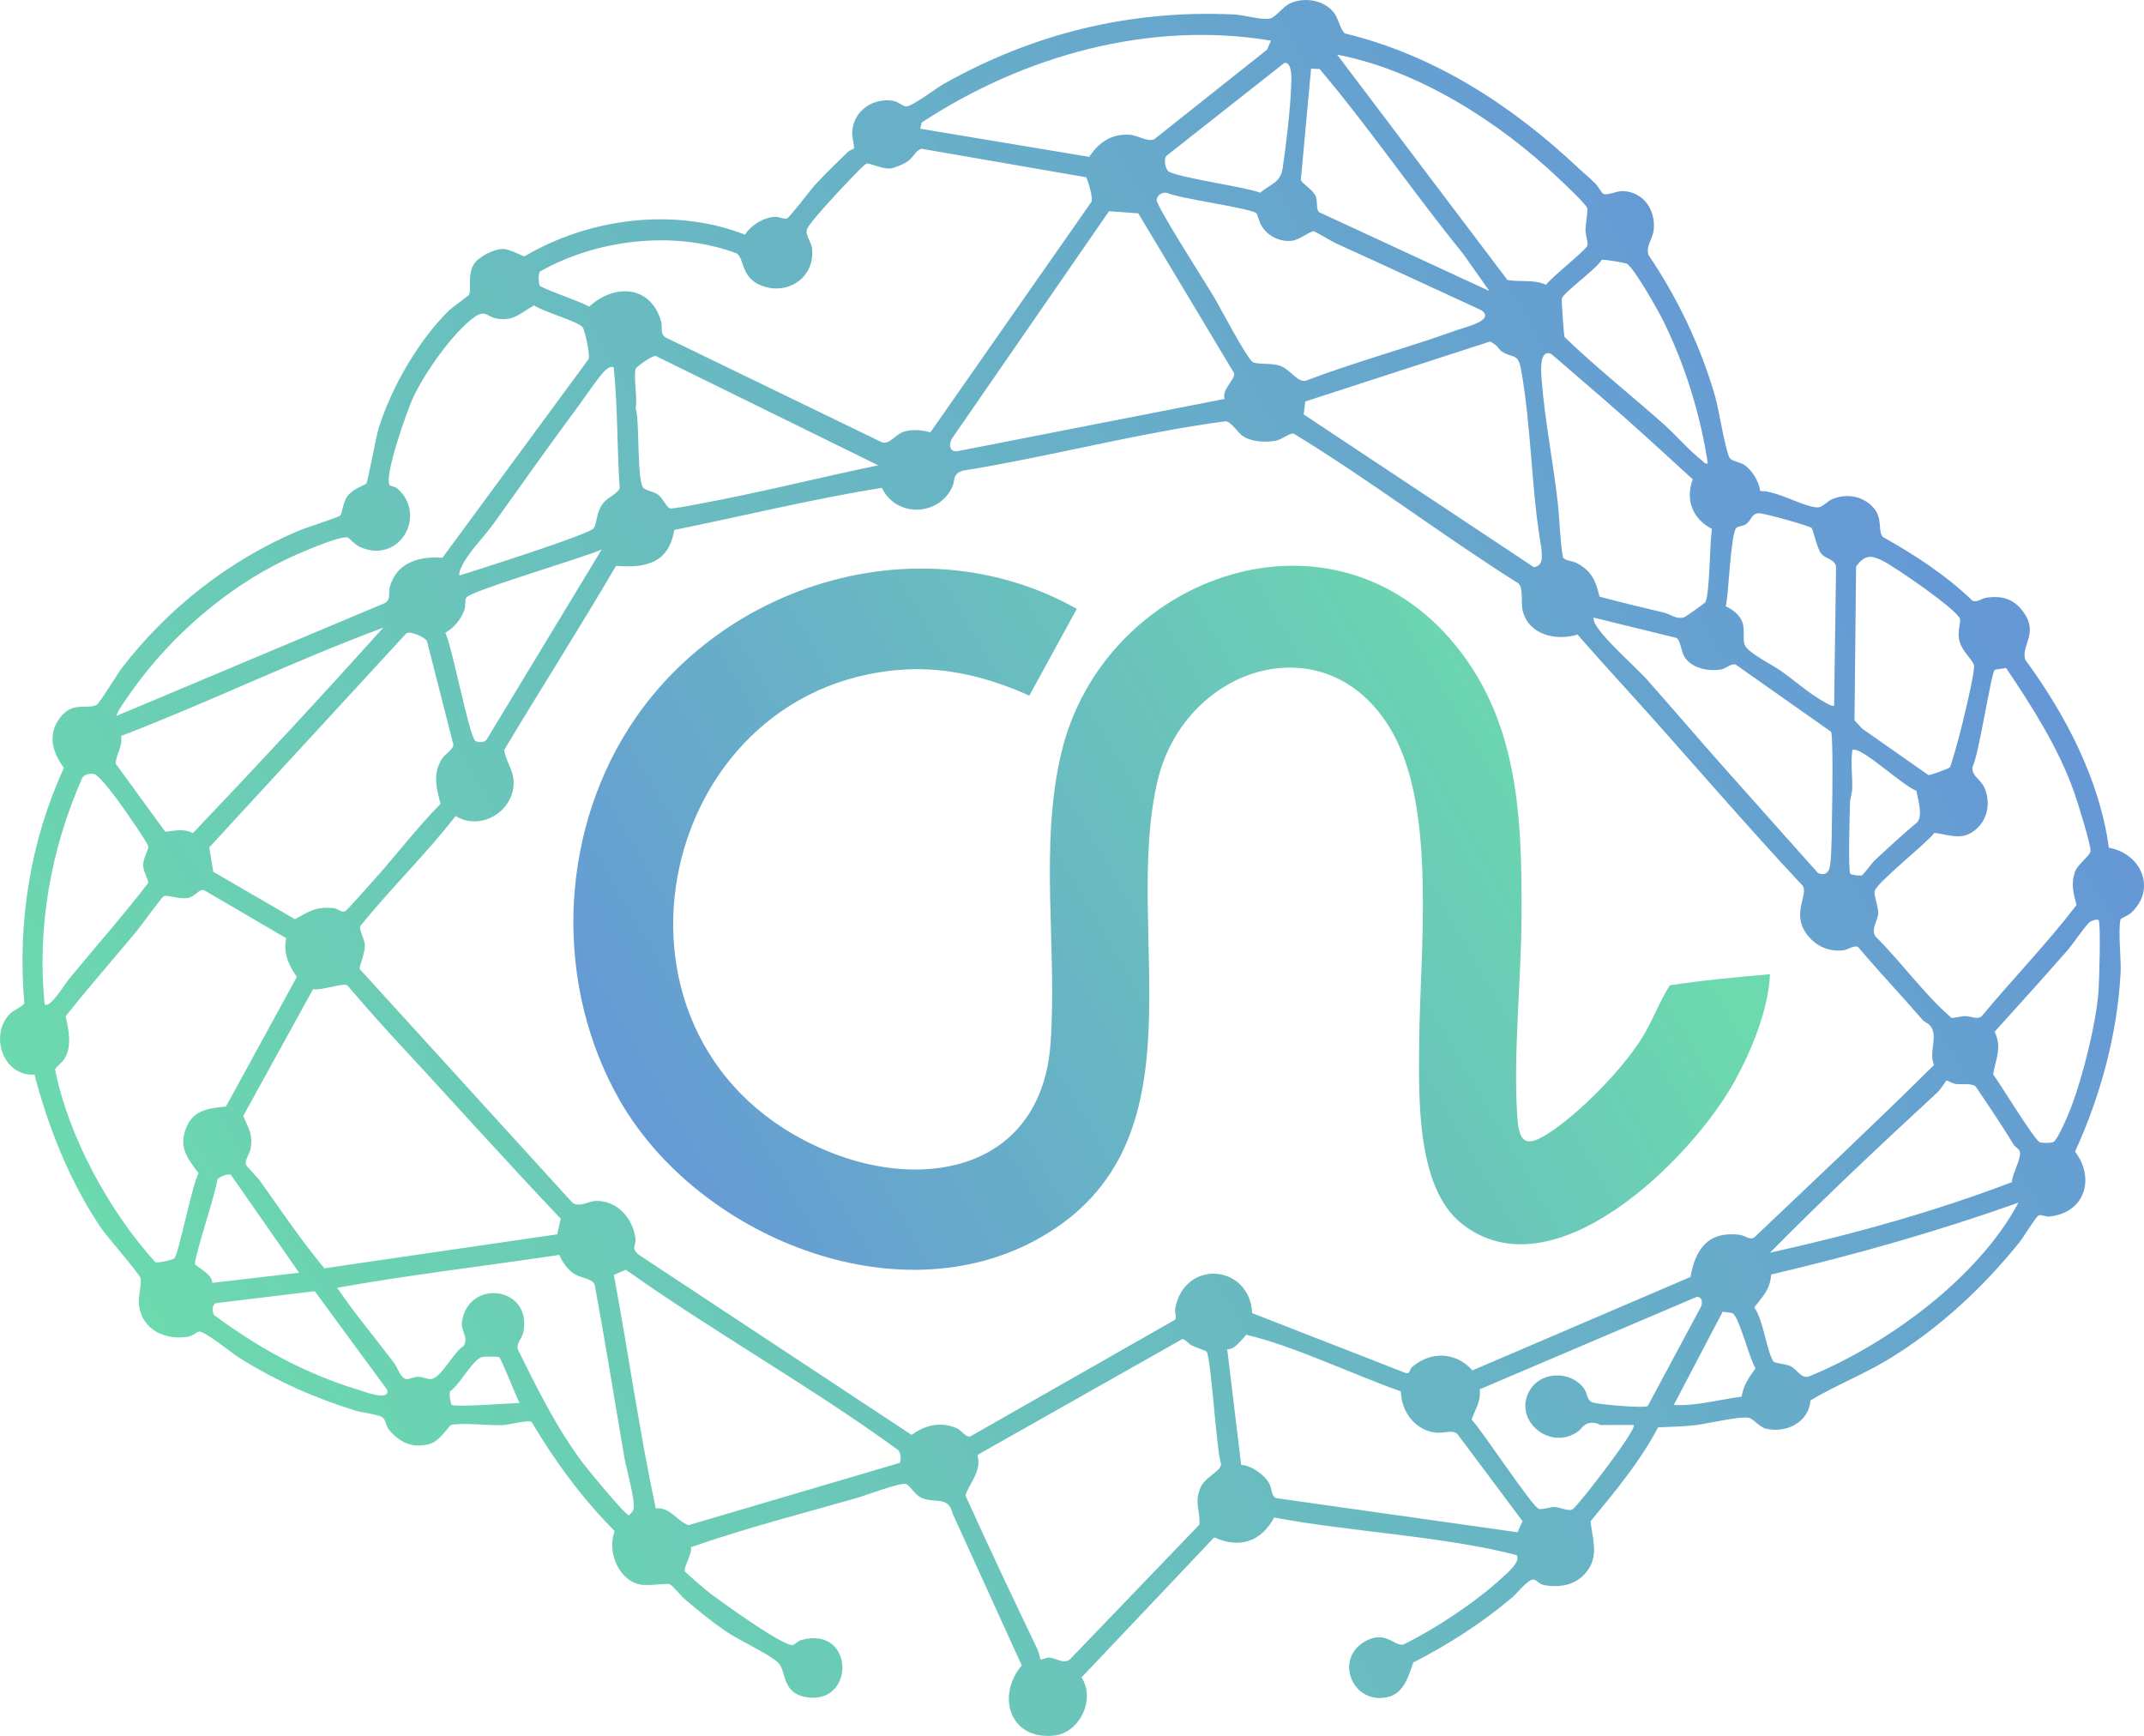
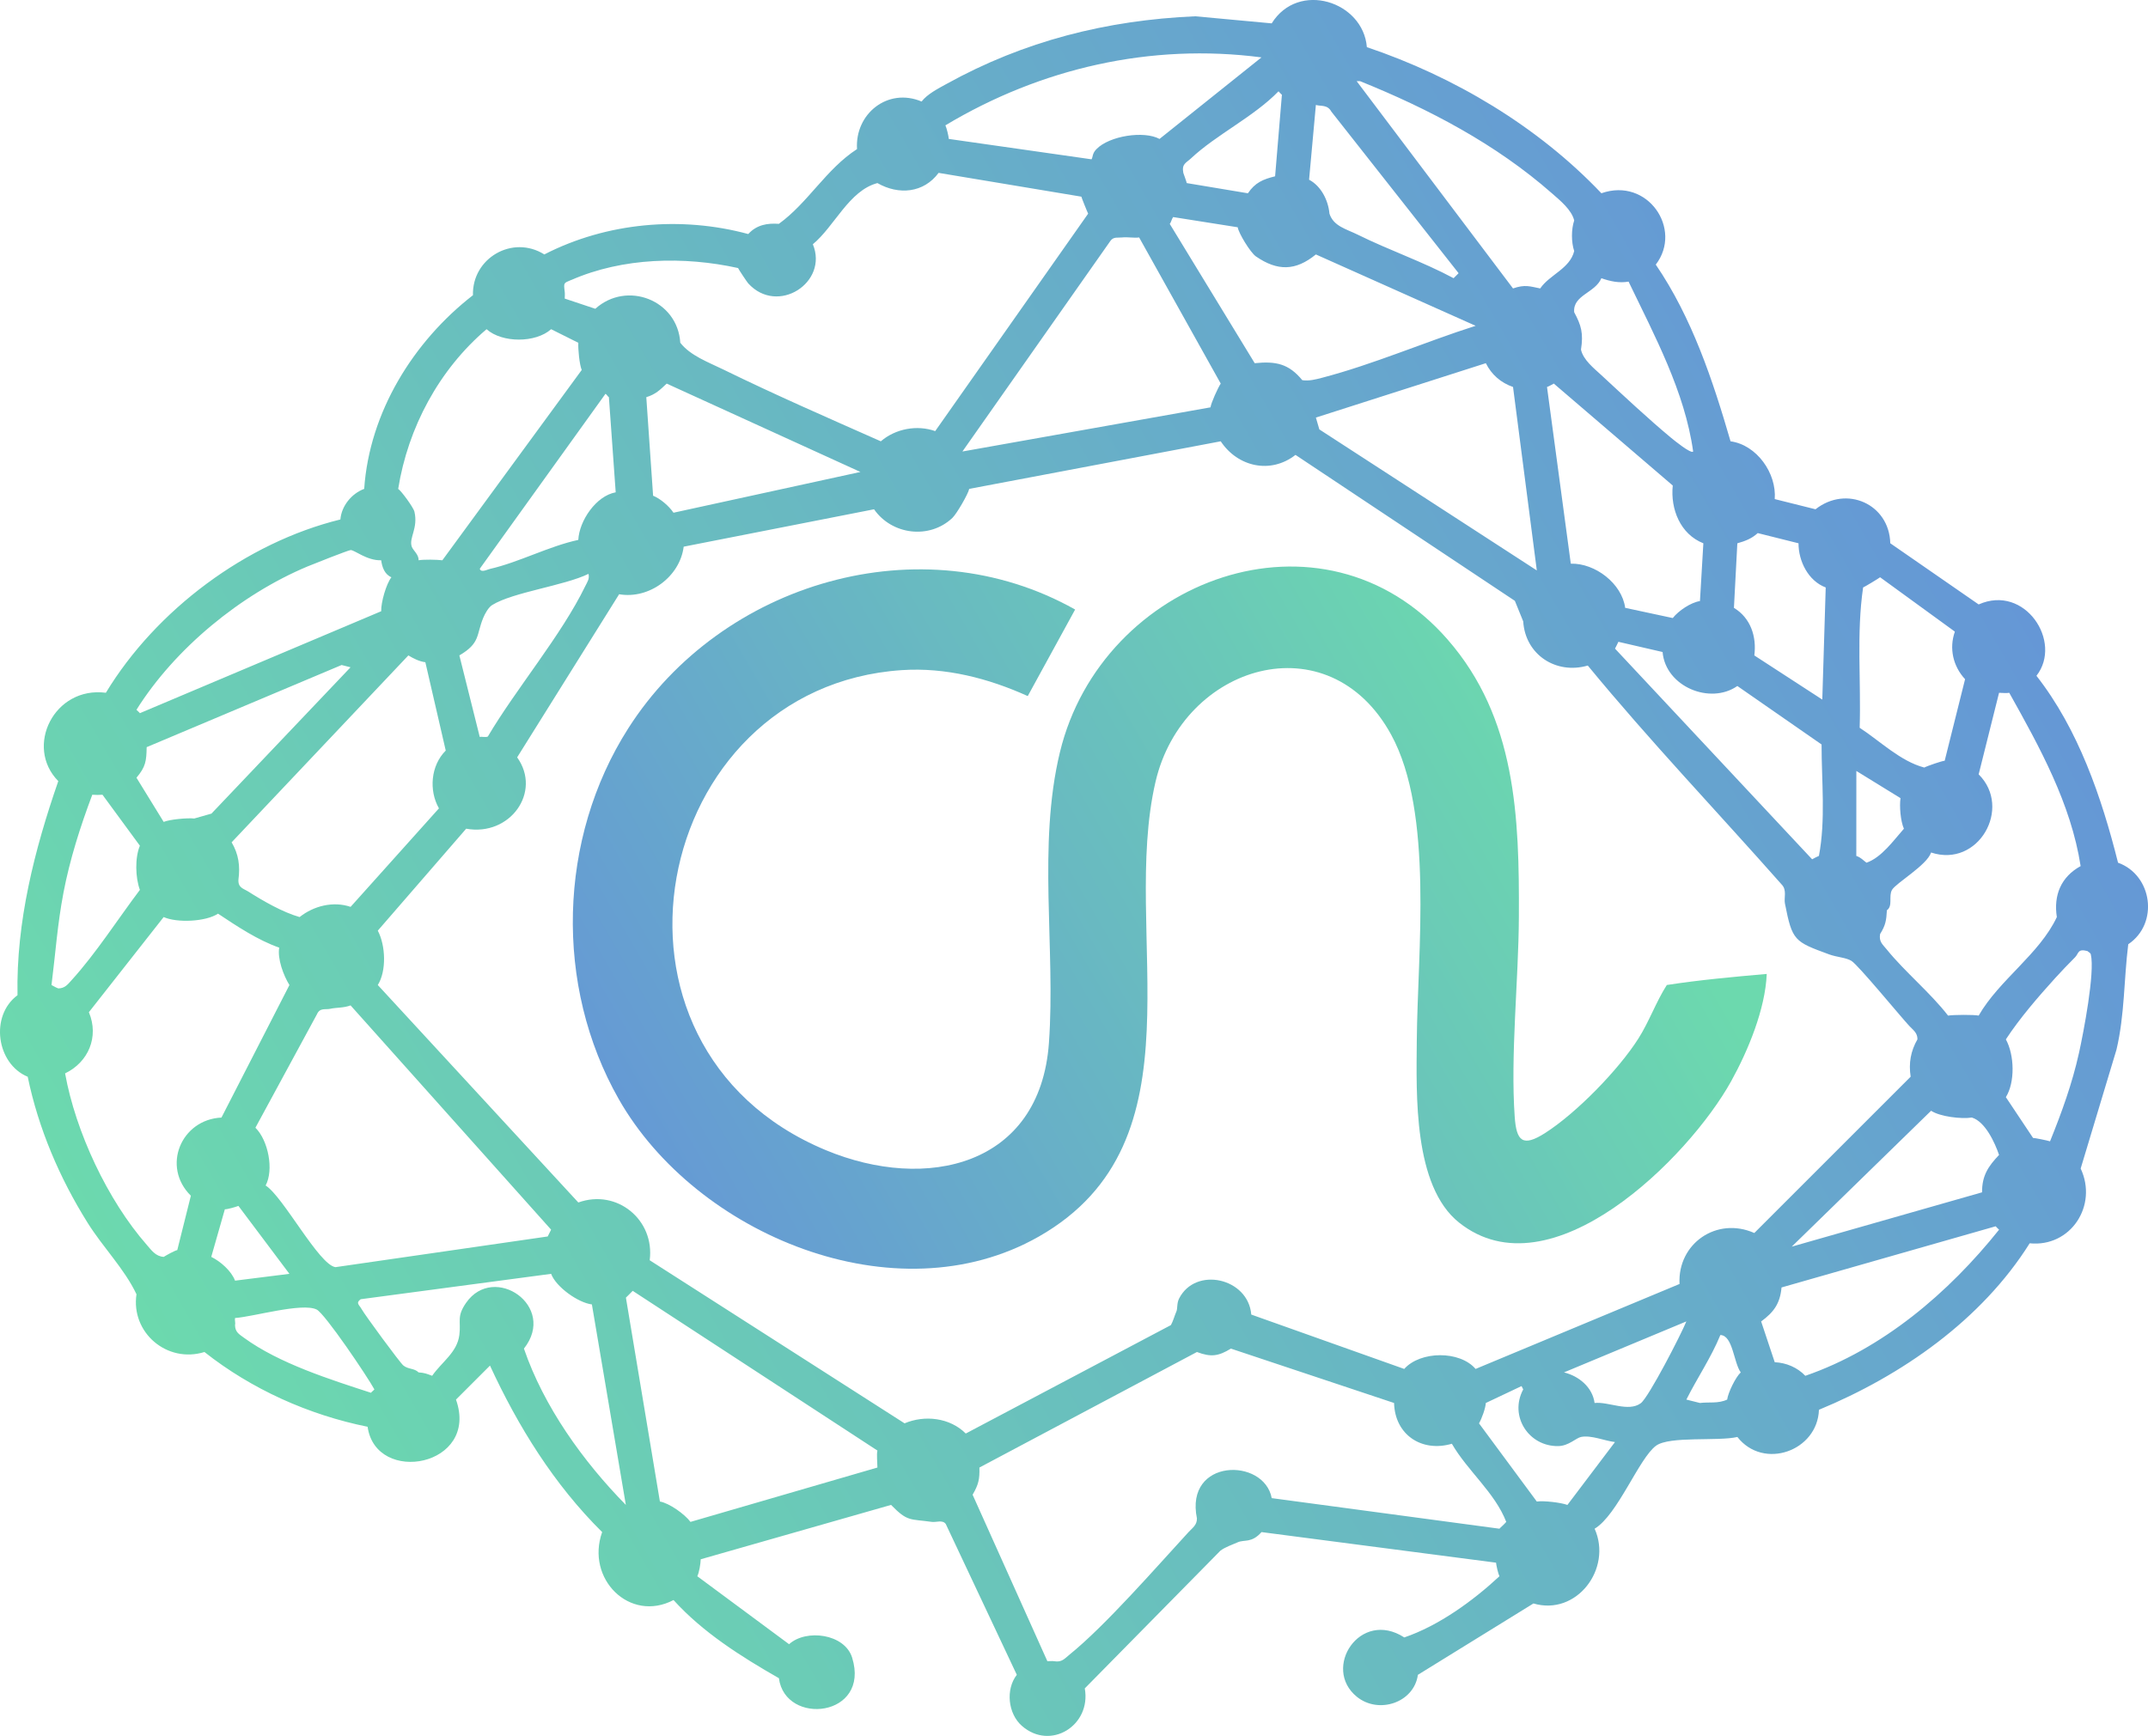
- <svg xmlns="http://www.w3.org/2000/svg" xmlns:xlink="http://www.w3.org/1999/xlink" id="_圖層_2" data-name="圖層 2" viewBox="0 0 1069.11 865.53">
+ <svg xmlns="http://www.w3.org/2000/svg" id="_圖層_2" data-name="圖層 2" viewBox="0 0 1073.51 867.8">
  <defs>
    <style>
      .cls-1 {
        fill: url(#_未命名漸層_12);
      }

      .cls-2 {
-         fill: url(#_未命名漸層_12-2);
+         fill: url(#_未命名漸層_7);
      }
    </style>
-     <linearGradient id="_未命名漸層_12" data-name="未命名漸層 12" x1="318.6" y1="611.38" x2="774.98" y2="347.89" gradientUnits="userSpaceOnUse">
+     <linearGradient id="_未命名漸層_7" data-name="未命名漸層 7" x1="318.96" y1="612.52" x2="775.34" y2="349.03" gradientUnits="userSpaceOnUse">
      <stop offset="0" stop-color="#6597d6" />
      <stop offset="1" stop-color="#6cd9ae" />
    </linearGradient>
-     <linearGradient id="_未命名漸層_12-2" data-name="未命名漸層 12" x1="952.25" y1="206.68" x2="96.43" y2="700.79" xlink:href="#_未命名漸層_12" />
+     <linearGradient id="_未命名漸層_12" data-name="未命名漸層 12" x1="958.65" y1="208.44" x2="95.96" y2="706.52" gradientUnits="userSpaceOnUse">
+       <stop offset="0" stop-color="#6597d6" />
+       <stop offset="1" stop-color="#6cd9ae" />
+     </linearGradient>
  </defs>
  <g id="_圖層_1-2" data-name="圖層 1">
    <g>
-       <path class="cls-1" d="M723.09,318.55c34.3,39.27,35.88,88.69,35.63,138.77-.16,31.63-4.26,68.89-2.08,99.89.86,12.17,4.03,15.19,15.16,8.08,15.65-10,36.68-31.54,46.66-47.26,5.39-8.49,8.85-18.43,14.2-26.76,16.48-2.54,33.28-4.07,49.94-5.53-.73,17.53-9.27,38.27-17.79,53.64-21.23,38.3-90.19,107.19-136,70.64-22.9-18.27-21.32-64.05-21.11-90.86.34-44.38,8.56-113.89-12.78-152.97-31.25-57.25-104.13-35.1-117.78,23.45-17.72,76,25.38,179.71-58.33,227.38-71.57,40.75-171.37-.92-209.93-68.68-32.3-56.77-30.39-130.32,4.75-185.39,46.56-72.97,146.45-102.61,223.32-59.38l-23.68,43.27c-19.64-8.89-41.08-14.42-62.88-12.98-125.68,8.32-162.04,188.3-38.09,239.95,50.27,20.95,107.16,8.06,111.56-53.62,3.38-47.35-5.78-98.7,5.5-145.34,20.94-86.56,131.43-127.64,193.74-56.3Z" />
-       <path class="cls-2" d="M787.06,83.79c2.82,2.66,5.87,5.09,8.61,7.85,1.33,1.34,2.84,4.49,3.97,5.07,1.62.83,6.82-1.52,9.4-1.45,10.48.29,16.65,9.39,15.58,19.39-.5,4.69-4.08,8-2.56,12.52,14.47,21.37,26.12,45.81,33.25,70.67,1.76,6.15,5.09,27.15,7.21,30.51.95,1.52,5.21,2.13,6.98,3.26,4.17,2.65,7.56,8.37,8.26,13.22,8.23-.26,21.47,7.89,28.42,8.16,2.68.1,4.76-3.04,7.66-4.21,6.83-2.75,14.51-1.61,19.74,3.68,5.66,5.72,2.57,11.97,5.25,15.24,16.02,8.98,31.46,19,44.71,31.78,2.41,1.1,4.52-1.21,7.43-1.56,7.4-.89,12.89.62,17.49,6.55,8.7,11.22-.88,17.18,1.46,24.49,20.09,27.4,37.05,59.73,41.67,93.72,16.31,2.89,23.98,20.84,10.9,32.63-1.38,1.24-4.91,2.42-5.08,3.13-1.34,5.54.42,19.79.03,26.8-1.7,30.7-9.99,61.09-22.7,88.93,10.09,13.4,5,30.57-12.92,32.39-1.88.19-4.15-1.21-5.33-.5-1.52.92-7.67,11.1-9.58,13.46-18.37,22.76-40.38,43.2-65.5,58.38-12.48,7.54-26.38,12.97-38.62,20.33-.75,10.98-12.24,16.6-22.45,14.03-2.52-.64-5.96-4.47-7.78-5.22-3.42-1.41-21.09,2.78-26.45,3.45-6.31.8-12.97.86-19.31,1.17-8.96,17.06-21.43,32.02-33.67,46.83.8,7.95,4.01,16.29-1.03,23.87s-13.17,9.44-21.86,8.01c-2.67-.44-3.79-2.43-5.29-2.81-2.7-.68-8.3,6.72-10.78,8.82-14.92,12.66-31.98,23.61-49.41,32.52-2.34,6.57-4.64,15.4-12.72,17.24-17.53,4-26.8-18.77-11.63-27.61,10.4-6.06,14.77,2.38,19.34,1.43,15.34-7.44,36.01-21.03,48.97-33.03,2.31-2.14,9.93-8.27,7.55-11.57-36.9-9.55-82.74-11.55-120.9-18.74-6.6,12.19-17.24,15.56-29.9,9.9l-66.17,69.84c7.2,11.07-1.08,27.79-13.87,29.02-22,2.11-28.67-19.77-15.95-35.05l-34.39-75.55c-2.2-9.41-9.2-4.84-15.87-8.1-2.94-1.44-5.37-5.87-7.32-6.74-2.45-1.09-20.66,5.81-24.94,7.03-27.55,7.83-55.44,15.03-82.45,24.46.84,3.1-3.85,10.3-3.04,11.98.3.61,8.64,7.78,10.08,8.98,5.52,4.59,39.03,28.64,43.76,27.8,1.08-.19,2.46-2.04,4.41-2.55,26.76-7.12,26.78,33.03,1.99,28.49-12.15-2.23-9.44-13.18-13.76-17.21-4.82-4.5-19.62-11.13-26.25-15.71-6.91-4.77-13.74-10.38-20.14-15.82-1.9-1.61-6.14-6.87-7.56-7.51s-10.64,1.02-15,.1c-10.75-2.28-16.43-16.76-12.47-26.57-16.14-16.25-29.76-34.74-41.43-54.45-2.13-1.12-11.09,1.44-14.45,1.59-6.71.31-20.44-1.36-25.81-.06-.67.16-5.42,7.75-9.97,9.24-8.57,2.81-15.92-.44-21.18-7.26-1.37-1.77-1.17-4.57-3.11-5.88s-10.35-2.34-13.63-3.36c-20.41-6.33-39.56-14.91-57.66-26.27-3.63-2.28-17.54-13.64-20.07-13.01-1.64.41-3.13,2.15-5.55,2.54-11.21,1.82-22.68-3.38-24.33-15.51-.6-4.4,1.46-11.17.74-13.67s-17.04-21-20.23-25.8c-15.27-22.99-25.66-49.07-32.66-75.73-15.88,1.02-22.73-20.22-11.93-30.6,1.68-1.62,6.29-3.47,6.86-5.12-3.42-40.21,2.91-80.57,19.74-117.15-5.67-8-8.37-16.37-2.01-24.97s14.08-3.95,18.42-6.56c1.45-.88,10.39-15.6,12.56-18.41,23.11-29.94,53.47-53.71,88.38-68.48,3.03-1.28,19.82-6.62,20.49-7.49,1.04-1.35,1.2-6.27,3.47-9.51,2.72-3.89,8.88-5.54,9.51-6.47.8-1.17,4.74-23.09,6.21-27.75,6.4-20.29,19.61-43.15,34.71-58.2,1.58-1.58,9.88-7.45,10.3-8.17,1.25-2.13-.91-9.77,2.37-15.13,2.26-3.69,10.03-7.64,14.34-7.63,3.81,0,9.87,3.72,10.98,3.64,32.21-19.01,74.39-24.56,109.94-10.78,2.92-4.75,9.36-8.66,15.01-8.9,2.02-.08,4.22,1.25,5.75.89,1.3-.3,11.87-14.34,14.17-16.84,5.07-5.51,11.06-11.31,16.49-16.52.82-.78,2.72-1.35,2.88-1.61.39-.65-1.05-6.01-.9-8.3.69-10.49,10.36-17.11,20.46-15.44,2.53.42,4.44,2.48,6.29,2.77,2.74.42,14.81-8.86,18.58-11,44.69-25.33,93.45-37.28,145.1-34.83,5,.24,13.47,2.88,17.91,2.02,2.63-.51,6.59-5.89,9.63-7.37,7.47-3.65,17.82-1.92,22.71,5.06,1.78,2.54,3.02,8.53,5.2,9.79,44.66,10.8,83.35,36.07,116.28,67.08ZM633.78,20.25c-60.89-10.11-123.41,7.55-174.24,40.87l-.63,3.06,84.23,14.03c4.75-7.22,11.2-11.66,20.17-11.02,4.32.31,8.8,3.72,12.23,2.26l56.28-44.68,1.97-4.52ZM777.04,88.78c-29.46-28.02-69.9-53.79-110.29-61.54l84.94,112.37c6.72,1.15,12.79-.46,19.27,2.38,2.55-3.65,19.85-17.26,20.6-19.53.5-1.51-.98-5.33-.95-7.77.03-2.68,1.25-9.53.91-10.81-.58-2.19-12.09-12.77-14.47-15.09ZM640.46,31.37l-58.72,46.25c-1.63,1.61-.64,6.05.61,7.53,2.6,3.09,39.52,8.16,46.01,10.93,5.52-4.52,10.19-4.93,11.3-12.52,1.69-11.58,3.66-28.26,4.15-39.8.12-2.71.97-13.05-3.35-12.39ZM742.69,145.1l-13.01-18.45c-24.54-30.18-46.62-62.6-71.63-92.22l-4.28-.22-5.1,55.46c.18,1.65,6.35,4.98,7.55,8.52.87,2.56-.03,5.61,1.44,7.55l85.03,39.36ZM541.63,88.39l-82.16-14.24c-3.43,1.28-3.83,4.44-7.4,6.66-1.81,1.13-5.91,2.91-7.91,3.16-4.18.51-10.86-3.02-12.19-2.36-1.53.76-10.04,9.93-12.05,12.02-3.2,3.34-16.31,17.47-17.47,20.57-1.1,2.92,2.01,6.13,2.43,9.52,1.84,14.95-12.86,24.3-26.24,18.23-9.2-4.17-7.54-13.33-11.34-15.64-31.02-11.59-69.5-7.08-98,9.05-1.02,1-.7,5.84-.23,7.01.49,1.25,21.8,8.45,24.68,10.56,12.57-11.56,30.52-10.85,35.84,7.09,1,3.37-.91,7.15,3.29,8.7l107.06,51.89c3.81.93,6.51-4.01,10.74-5.34,4.59-1.44,8.79-.81,13.29.27l80.14-114.71c1.46-1.39-2.01-11.98-2.47-12.45ZM626.55,106.39c-2.25-2.55-38.43-7.34-44.4-10.17-2.37-.57-5.17.87-5.38,3.49-.23,2.94,24.56,41.65,28.2,47.72,2.93,4.89,16.99,31.78,19.81,33.14s9.3.19,13.98,2,7.88,7.86,12.23,7.31c24.85-9.48,50.66-16.34,75.67-25.35,3.85-1.39,19.28-4.87,11.96-9.88-24.19-11.11-48.28-22.39-72.54-33.37-2.16-.98-9.88-5.76-11.01-5.96-1.49-.27-7.14,4.33-10.92,4.73-5.87.62-11.5-2.13-14.81-6.99-1.36-2.01-2.25-6.07-2.8-6.69ZM567.62,106.37l-14.6-1.06-78.19,113.14c-2.05,3.38-1.27,7.57,3.29,6.37l132.52-25.92c-1.55-4.74,5.47-9.78,4.75-12.83l-47.78-79.69ZM851.6,231.01c-3.71-24.48-11.49-49.63-22.6-71.79-2.3-4.59-14.67-26.7-18.1-27.86-1.37-.46-11.25-2.2-12.22-1.77-2.47,4.42-18.99,16.18-19.86,19.24-.27.93.96,18.36,1.36,19.23,15.82,15.24,33.06,28.88,49.46,43.46,5.99,5.33,12.86,13.32,18.96,18,1,.77,1.27,1.94,3,1.49ZM58.23,356.88l132.59-55.74c4.52-1.55,2.67-5.28,3.55-8.44,3.39-12.31,14.63-15.43,26.27-14.62l72.88-99.05c.8-2.22-1.78-14.09-3-15.9-1.79-2.66-20.41-8.03-24.12-10.84-6.84,3.53-9.96,8.07-18.58,6.57-5.14-.89-5.67-4.7-11.23-.75-10.88,7.73-25.01,28.09-30.65,40.27-2.89,6.24-14.53,39.01-11.66,43.48.24.38,2.75.79,3.79,1.68,15,12.82,1.68,37.8-18.32,29.32-2.61-1.11-5.91-4.82-6.31-4.89-4.61-.91-26.08,8.67-31.49,11.28-29.4,14.21-56.54,37.89-75.54,64.33-1.19,1.66-9.01,12.45-8.17,13.3ZM746.32,172.46c-1.07-.82-2.08-1.68-3.37-2.17l-92.06,29.88-.79,6.45,114.83,76.21c4.93-1.11,3.83-5.29,3.72-9.34-5.2-29.25-4.92-60.6-10.25-89.64-1.45-7.92-3.98-5.03-9.46-8.55-1.51-.97-1.84-2.22-2.63-2.83ZM800.23,199.47c-8.83-7.65-17.76-15.24-26.58-22.92-6.07-2.81-5.23,8.33-4.96,12,1.44,19.76,5.66,41.06,7.97,60.96,1.09,9.35,1.11,18.94,2.67,28.25.81,1.85,4.8,1.84,7.01,3.03,7.44,4,9.33,8.74,11.28,16.69,10.62,2.9,21.33,5.36,32.03,7.94,3.57.86,6.12,3.57,10.24,2.32.62-.19,10.2-6.94,10.5-7.51.61-1.16,1.04-4.29,1.2-5.79,1.1-9.93.96-20.72,2.02-30.75-9.53-4.97-13.38-14.44-9.51-24.71-14.52-13.26-29.04-26.65-43.88-39.51ZM437.93,232l-110.83-54.46c-1.88-.57-9.95,5.64-10.09,6.23-1.21,4.95.95,14.27-.02,19.81,2.12,6.32.38,36.83,4.05,39.91,1.34,1.13,5.12,1.54,7.5,3.49,1.87,1.53,3.86,5.87,5.42,6.46,1.11.42,10.86-1.5,13.08-1.91,30.43-5.57,60.62-13.23,90.89-19.53ZM306.03,183.06c-1.93-.34-2.7.32-4.06,1.44-2.65,2.18-10.58,13.93-13.33,17.64-14.52,19.5-28.54,39.48-42.72,59.22-4.65,6.47-12.87,14.44-16.04,21.88-.53,1.25-1.05,2.27-.78,3.71,7.93-2.53,65.15-20.55,67.02-23.63,1.54-2.54,1.31-7.57,4.08-11.65s6.66-4.47,8.82-8.15c-1.39-20.14-.92-40.35-3-60.45ZM809.06,341.48c-7.54-8.28-15.05-16.63-22.42-25.09-10.49,3.26-24.21.26-27.28-11.64-1.2-4.66.52-10.84-2.14-13.84-37.46-23.58-74.61-51.9-112.18-74.76-2.05-.3-5.83,3.08-9,3.63-5.09.88-11.79.57-16.2-2.3-2.72-1.77-5.62-6.98-8.59-7.46-43.64,5.79-87.56,17.62-131.18,24.66-5.39,1.72-3.5,4.69-5.42,8.57-7.04,14.23-27.82,14.77-34.92-.04-34.54,5.58-69.12,14.06-103.49,21.01-2.79,16.49-13.96,19.08-29.05,17.91-18.08,30.81-37.34,61.03-55.72,91.72.42,5.08,4.38,9.64,4.64,15.55.65,14.77-16.06,25.3-28.93,17.47-14.75,19.03-32.4,36.07-47.58,54.96-.71,1.74,2.26,6.44,2.34,9.43.1,3.86-2.05,8.07-2.67,11.79l106.22,116.66c3.76,2.51,7.87-.95,11.95-.96,10.47-.03,18.11,8.71,19.41,18.66.51,3.89-2.56,4.68,1.69,8.22l136.04,89.79c6.66-4.85,14.41-6.78,22.34-3.39,2.94,1.26,4.44,4.81,7.01,4.11l101.95-58.09c1.12-1.3-.25-3.49.15-5.67,4.61-24.83,37.2-22.01,38.36,2.32l76.1,29.69c2.74,1.14,2.2-1.5,3.72-2.83,9.12-7.98,21.91-7.59,30,1.71l108.76-46.59c2.48-13.92,8.72-22.8,24.18-21.09,2.93.32,4.97,2.67,7.43,1.56,30.09-28.58,60.31-56.93,89.81-86.14-2.78-6.57,2.29-14.32-1.83-19.52-.99-1.24-2.88-1.84-4.06-3.2-10.5-12.17-21.56-23.8-31.93-36.08-2.13-1.15-4.69,1.26-7.46,1.59-7.54.9-14.25-2.4-18.52-8.51-6.96-9.96.83-18.41-1.49-23.46-30.71-32.76-59.77-67.11-90.01-100.34ZM903.32,263.22c-1.24-1.12-23.86-7.44-26.25-7.33-3.87.19-3.57,3.55-6.54,5.52-1.34.89-3.83.93-4.7,1.79-2.85,2.82-3.78,33.22-5.29,39.08,3.46,1.65,6.86,4.15,8.29,7.93,1.54,4.08-.3,9.61,1.71,12.28,3.03,4.03,13.24,8.96,17.79,12.19,5.83,4.14,11.92,9.42,17.79,13.18,1.14.73,7.64,4.9,8.46,4.02l.98-69.4c-.69-3.84-5.29-3.68-7.46-6.53s-3.95-12-4.76-12.73ZM300.03,273.97c-7.89,3.74-65.55,20.66-67.46,23.95-.89,1.53-.26,4.11-.95,6.04-1.74,4.82-5.09,9.01-9.58,11.54,3.39,6.48,11.97,52.03,15.02,53.88,1.58.96,4.24.88,5.53-.51l57.44-94.9ZM972.27,382.62c.61-.55,4.14-13.5,4.74-15.74,1.36-5.06,8.11-32.51,7.29-35.25-.91-3.04-6.22-7.11-7.35-12.65-.87-4.27.84-8.45.39-10.35-1.04-4.48-32.41-25.91-38.14-28.83-6.1-3.1-9.24-3.37-13.66,2.66l-.79,76.72,3.86,4.14,32.95,23.08c.77.31,10.07-3.2,10.71-3.77ZM860.18,383.27c15.47,17.32,30.9,34.72,46.38,52.04,3.67,1.52,5.57-.41,6.04-3.97.94-7.02.78-20.19.99-27.98.14-4.9.51-36.83-.52-38.52l-47.54-33.47c-2.37-.82-4.67,1.99-7.49,2.45-5.91.98-13.58-.49-17.45-5.4-2.53-3.21-2.31-8.97-4.62-10.36l-41.31-10.13c-1.43,5.54,22.83,25.98,27.49,31.95,12.79,14.35,25.25,29.06,38.04,43.39ZM191.12,312.94c-44.21,16.42-86.74,37.1-130.79,54.04,1.04,5.38-2.62,9.05-2.61,13.83l24.66,33.85c5.18-.36,8.79-1.79,13.83.7,32.15-33.7,63.81-67.81,94.91-102.42ZM186.74,438.42c11.09-12.38,21.22-25.75,32.92-37.61-2.02-8.07-4-14.58.59-22.3,1.43-2.4,5.6-4.65,5.85-7.15l-13.2-51.72c-.73-1.79-8.45-5.34-10.32-3.81l-98.24,106.69,2.01,12.13,40.73,23.66c7.06-3.87,10.57-6.51,19.51-5.48,1.99.23,3.73,2.39,5.52,1.51.97-.47,12.66-13.72,14.63-15.92ZM1000.34,333.01c-1.15.33-5.4.74-5.71,1.03-1.78,1.74-7.92,42.67-11.09,48.46-.35,4.66,4.36,6.07,6.17,10.62,2.92,7.33,1.51,15.6-4.74,20.67-6.91,5.59-12.6,2.34-20.43,1.5-3.88,5.27-28.9,24.84-29.77,29.11-.42,2.09,1.91,7.87,1.81,10.85-.13,3.75-3.58,7.5-1.53,11.5,12.92,12.73,24.43,29.03,38.07,40.74,1.08.21,4.73-.87,6.89-.85,2.94.02,5.74,1.78,8.02.18,15.58-18.72,32.63-36.27,47.42-55.55-1.48-5.92-2.92-10.61-.7-16.67,1.44-3.92,7.45-7.86,7.7-10.31.29-2.85-6.75-25.37-8.29-29.66-7.98-22.21-20.78-42.18-33.84-61.62ZM922.67,435.68c.36.41,4.78,1.25,5.87.68.79-.42,4.74-5.96,6.48-7.58,6.87-6.4,13.88-12.83,21.08-18.87,2.83-3.49.29-11.27-.5-15.64-6.88-2.7-24.9-19.65-30.55-20.42-2.04-.28-1.31.16-1.5,1.49-.74,5.29.29,12.42.04,18.05-.1,2.36-1.01,4.55-1.08,6.91-.13,4.43-1,34.05.16,35.39ZM22.26,500.73c2.44,2.51,10.4-10.51,12.01-12.46,13.23-16.06,27.04-31.66,39.73-48.16-.66-2.95-2.55-5.67-2.59-8.8-.04-3.42,2.37-7.01,2.57-9.17.13-1.43-13.6-21-15.76-23.81-2.01-2.62-9.09-12.17-11.55-12.51-1.91-.27-4.98.34-5.76,2.29-15.56,35.21-22.52,74.14-18.66,112.62ZM86.97,627.37c1.99-1.63,9-37.29,12.04-42.43-5.7-7.66-10.16-13.06-6.01-22.97,3.65-8.7,11.35-9.43,19.66-10.25l35.36-64.65c-4.09-5.89-6.87-11.94-5.3-19.3l-41.1-24.02c-2.88-.26-4.35,3.38-7.97,3.97-4.2.68-9.59-1.43-11.75-1.01-1.09.21-11.93,15.39-13.71,17.52-11.83,14.17-24.04,28.03-35.48,42.53,1.57,6.78,3.31,14.98-.63,21.26-1.1,1.74-4.36,4.04-4.6,5.28,6.72,33.54,27.01,70.74,49.98,96.01,1.44.53,8.53-1.15,9.52-1.95ZM1046.45,458.77c-.63-.62-3.36.13-4.47,1.02-2.2,1.78-8.32,10.92-11,13.98-11.99,13.66-24.14,27.19-36.36,40.65,3.89,8.03.43,13.68-.72,21.26,3.27,4.33,20.65,32.9,23.23,33.8,1.48.51,5.1.44,6.64-.03,2.26-.68,8.26-15.29,9.45-18.52,5.66-15.35,11.96-40.51,13.21-56.72.31-4.08,1.28-34.21.01-35.45ZM193.51,514.34c-6.95-7.51-13.68-15.37-20.38-23.13-1.91-1.19-13.32,2.79-17.02,1.98l-34.81,63.2c2.64,6.32,4.96,9.07,3.63,16.52-.41,2.3-3.15,6.03-2.31,7.7.9,1.78,5.44,5.9,6.98,8.08,10.44,14.73,20.68,29.86,32.14,43.67l116.13-16.94,1.73-7.78c-29.08-30.69-57.37-62.27-86.11-93.3ZM1003.26,589.4c.03-4.21,5.28-12.46,3.74-15.72-.48-1.01-2.23-1.89-2.95-3.08-6.02-9.92-12.47-19.39-18.97-28.99-2.22-1.62-6.75-.77-9.84-1.15-1.32-.16-4.45-1.89-4.65-1.74-.31.22-2.79,4.37-4.55,5.99-28.28,26.11-56.43,52.53-83.46,79.88,40.89-9.05,81.53-20.26,120.67-35.19ZM115.09,585.7c-.88-.64-6.23.95-6.74,2.59-.36,5.41-12.12,40.24-11.05,42.14.58,1.02,8.78,4.99,8.51,9.2l43.35-5.06-34.06-48.88ZM1006.48,599.63c-40.3,14.37-81.62,26.04-123.32,35.84-.44,7.64-4.2,10.84-8.41,16.41,4.58,5.93,6.17,22.19,9.71,27.07.49.68,5.98,1.13,8.12,2.09,3.89,1.75,4.88,6.06,9.23,5.34,38.92-15.81,84.81-49.27,104.67-86.74ZM278.92,625.67c-36.88,5.55-74.11,9.85-110.77,16.4,8.79,13.04,18.98,25.01,28.4,37.54,1.58,2.1,3.33,7.73,6.06,7.96,1.7.14,3.88-1.17,6-1.12s4.26,1.18,6.05,1.15c5.23-.1,11.47-13.6,16.49-16.48,2.69-3.93-1.24-7.33-.85-11.75,2.97-22.1,35.11-18.05,30.71,4.64-.51,3.15-3.57,5.46-2.79,8.82,9.63,19.45,19.33,39.15,32.41,56.59,2.44,3.25,21.16,26.04,22.9,26.04.37,0,2.07-1.95,2.29-2.69,1.28-4.17-3.51-20.42-4.48-26.07-4.9-28.72-9.49-57.49-14.79-86.13-1.45-3.45-7.03-3.03-10.99-5.97-2.8-2.08-5.36-5.66-6.64-8.9ZM448.78,729.35c.42-2.22.61-4.52-.87-6.34-42.67-31.18-92.42-59.1-135.89-89.95l-5.91,2.62c7.21,38.7,12.67,77.85,20.86,116.33,7.82-.4,10.46,6.41,16.4,8.41l105.41-31.08ZM156.96,643.78l-49.13,5.93c-2.21.69-2.07,4.03-1.16,5.88,21.85,16.28,45.45,29.29,71.68,37.22,3.58,1.08,15.69,6.07,14.8.24l-36.19-49.26ZM814.64,710.5h-16.49c-.36,0-1.71-.98-3-1.07-5.84-.4-5.38,2.53-9.16,4.9-14.17,8.87-32.22-7.22-22.77-21.76,6.03-9.28,20.83-8.85,26.84.04,1.36,2.01,1.28,5.8,4.29,6.7,3.2.95,25.27,2.94,27.29,1.72l26.52-49.43c.95-1.95.72-5-2-5.03l-108.3,46.12c.69,6.06-2.19,9.85-4.05,15.11,4.85,4.85,30.29,43.62,33.57,44.54,1.83.51,5.19-1,7.77-.95s7.17,2.34,9.03,1.17c3.57-2.78,32.48-40.27,30.45-42.04ZM868.43,696.36c1.04-5.85,3.6-9.51,6.97-14.13-2.94-4.37-8.27-26.09-11.51-27.45-1.28-.54-3.38-.37-4.84-.82l-24.42,46.55c11.44.59,22.56-2.7,33.8-4.15ZM698.53,693.73c-23.78-8.39-53.18-22.59-77.04-28.23-.6.14-5.62,7.85-9.53,7.19l6.94,57.68c5.03.2,11.78,5.04,14.08,9.39,1.41,2.65.83,6.61,3.72,7.24l120.04,16.97,2.47-5.54-32.48-43.47c-2.57-2.38-6.88-.07-11.27-.71-10.18-1.49-16.67-10.57-16.93-20.52ZM601.57,673.78c-.29-.28-5.88-2.22-7.45-3.03s-3.27-3.28-4.61-3.07l-102.14,57.76c2.35,7.79-3.56,13.42-5.98,20.1,11.66,25.78,23.73,51.36,35.98,76.86.58,1.21,1.31,4.84,1.52,5,.39.28,2.98-1.03,4.38-.93,3.35.24,7.04,3.32,10.14.99l64.67-67.29c.51-6.65-2.47-10.45.22-17.69,2.4-6.46,10.23-8.35,10.6-12.46-2.42-7.08-4.99-53.94-7.33-56.22ZM248.92,676.7c-.7-.44-7.03-.38-8.32-.14-4.7.89-11.41,14.04-16.03,16.99-.93,1.01.26,6.52.63,6.84,1.59,1.36,29.3-.76,33.86-.89-1.6-2.93-9.09-22.14-10.15-22.81Z" />
+       <path class="cls-2" d="M723.46,319.68c34.3,39.27,35.88,88.69,35.63,138.77-.16,31.63-4.26,68.89-2.08,99.89.86,12.17,4.03,15.19,15.16,8.08,15.65-10,36.68-31.54,46.66-47.26,5.39-8.49,8.85-18.43,14.2-26.76,16.48-2.54,33.28-4.07,49.94-5.53-.73,17.53-9.27,38.27-17.79,53.64-21.23,38.3-90.19,107.19-136,70.64-22.9-18.27-21.32-64.05-21.11-90.86.34-44.38,8.56-113.89-12.78-152.97-31.25-57.25-104.13-35.1-117.78,23.45-17.72,76,25.38,179.71-58.33,227.38-71.57,40.75-171.37-.92-209.93-68.68-32.3-56.77-30.39-130.32,4.75-185.39,46.56-72.97,146.45-102.61,223.32-59.38l-23.68,43.27c-19.64-8.89-41.08-14.42-62.88-12.98-125.68,8.32-162.04,188.3-38.09,239.95,50.27,20.95,107.16,8.06,111.56-53.62,3.38-47.35-5.78-98.7,5.5-145.34,20.94-86.56,131.43-127.64,193.74-56.3Z" />
+       <path class="cls-1" d="M1058.53,431.26c-8.18-32.64-19.85-66.73-40.77-93.43,13.26-16.97-5.78-45.96-28.88-35.67l-44.17-30.58c-.5-19.68-21.96-29.16-37.37-16.99l-20.38-5.1c1.01-12.94-9.01-27.1-22.08-28.88-8.9-30.63-19.32-61.87-37.37-88.33,13.6-17.71-4.05-43.82-27.18-35.67-31.71-33.42-73.62-58.36-117.21-73.04-1.84-22.9-34.26-33.31-47.56-11.89l-38.22-3.54c-44.33,1.94-85.53,12.35-124.3,33.82-4.09,2.26-9.63,5.08-12.45,8.79-16.97-7.16-33.41,6.22-32.27,23.78-15.45,9.99-24.48,26.83-39.07,37.37-5.69-.44-11.16.5-15.29,5.1-33.72-9.14-70.82-5.78-101.92,10.19-15.92-9.98-36.18,1.88-35.67,20.38-29.79,23.15-51.72,58.45-54.36,96.82-6.27,2.33-11.35,8.52-11.89,15.29-47.11,11.57-92.13,45.23-117.21,86.63-25.86-3.34-40.75,26.97-23.78,44.17-11.89,34.3-21.1,70.39-20.38,107.02-13.94,10.35-10.48,34.33,5.1,40.77,5.35,25.88,15.91,50.55,29.87,72.9,7.8,12.49,18.37,22.96,24.49,35.82-2.87,19.25,15.35,34.68,33.97,28.88,23.53,18.59,52.06,31.42,81.54,37.37,4.15,29.42,56,19.81,44.17-13.59l16.99-16.99c14.07,30.5,32.05,59.48,56.06,83.23-8.33,23.39,13.82,45.44,35.67,33.97,14.64,16.18,33.76,28.25,52.66,39.07,3.17,24.05,45.85,19.48,36.6-10.29-3.71-11.93-22.98-14.45-31.51-6.7l-45.86-33.97c.97-2.12,1.6-6.08,1.7-8.49l95.13-27.18c8.31,8.52,9.33,6.93,20.38,8.49,2.2.31,5.35-1.18,6.96,1.05l35.5,75.39c-5.69,7.35-4.4,19.43,2.52,25.51,14.38,12.64,34.8-.27,31.45-18.71l67.84-68.9c2.6-1.87,5.72-2.86,8.6-4.14,3.37-1.5,6.9.55,11.89-5.1l117.21,15.29c.16,1.59,1.05,5.47,1.7,6.79-13.26,12.35-30.44,24.77-47.56,30.58-22.07-14.28-41.31,15.35-23.71,29.66,10.94,8.89,28.61,2.91,30.51-10.97l57.75-35.67c21.51,6.36,39.53-17.3,30.58-37.37,11.51-6.87,22.19-35.29,30.7-41.49,6.79-4.95,30.99-2.09,40.64-4.37,13.05,16.7,40.07,7.02,40.77-13.59,41.38-17.11,81.25-44.88,105.32-83.23,20.47,2.07,34.17-18.83,25.48-37.37l17.89-59.4c4.13-17.39,3.68-35.08,5.89-52.72,15.45-10.39,12.06-34.58-5.1-40.77ZM1004.17,346.33c15.18,27.16,30.83,55.37,35.67,86.63-9.81,5.4-13.58,14.52-11.89,25.48-8.67,18.5-28.82,31.42-39.07,49.26-2.22-.52-12.81-.44-15.29,0-8.85-11.44-21.7-21.98-30.64-33.06-2.04-2.53-3.99-3.83-3.33-7.71,2.77-4.46,3.11-6.79,3.4-11.89,3.1-2.2.74-7.05,2.55-10.19,1.98-3.43,17.5-12.36,19.53-18.68,23.65,7.84,40.69-22.3,23.78-39.07l10.19-40.77c1.55.03,3.78.27,5.1,0ZM965.1,555.26c4.44,2.95,15.1,4.23,20.38,3.4,6.67,2,11.5,12.54,13.59,18.69-5.37,5.65-8.55,10.31-8.49,18.69l-95.12,27.16,69.64-67.93ZM807.13,324.24c.18-.22,1.27-2.55,1.7-3.4l22.08,5.1c1.49,17.37,23.81,26.47,37.37,16.99l42.09,29.23c-.01,18.42,2.1,37.61-1.32,55.7-.59.2-2.68,1.29-3.4,1.7l-98.52-105.32ZM480.98,225.72l73.97-105.29c1.57-2.22,3.74-1.48,5.87-1.73,2.72-.31,5.8.36,8.49,0l40.77,73.04c-1.42,2.18-4.82,9.66-5.1,11.89l-124,22.08ZM584.6,111.91c.63-.57,1-2.49,1.7-3.4l32.27,5.1c.43,2.93,6.36,12.69,9.13,14.59,10.74,7.36,19.74,7.32,29.94-1l79.84,35.67c-25.45,8.1-50.97,19.26-76.8,25.99-3.29.86-6.39,1.67-9.83,1.19-6.73-8.18-13.12-9.59-23.78-8.49l-42.47-69.65ZM742.58,181.56c2.81,5.69,7.5,9.79,13.59,11.89l11.89,91.71-108.69-70.5-1.73-5.92,84.93-27.18ZM773.15,193.45c1.09-.33,2.31-1.16,3.4-1.7l59.45,50.96c-1.22,11.75,3.75,24.33,15.29,28.88l-1.7,28.88c-4.56.7-10.7,4.82-13.59,8.49l-23.78-5.1c-1.62-12.14-15.01-22.42-27.18-22.08l-11.89-88.33ZM927.75,385.4l22.07,13.59c-.6,4.08.02,11.51,1.7,15.29-5.21,5.86-11.1,14.33-18.69,16.99-1.78-1.28-2.62-2.53-5.1-3.4l.02-42.47ZM939.62,288.57l37.37,27.18c-2.95,8.36-.93,17.28,5.1,23.78l-10.19,40.77c-1.21.03-8.71,2.58-10.19,3.4-11.89-3.12-22.12-13.24-32.3-19.89.74-23.36-1.66-47.02,1.72-70.14.77-.28,8.15-4.74,8.49-5.1ZM878.47,266.49l20.38,5.1c-.04,8.84,4.81,18.78,13.59,22.08l-1.71,56.05-33.97-22.07c1.23-9.46-1.89-18.79-10.19-23.78l1.7-32.27c3.9-1.11,7.15-2.32,10.19-5.1ZM813.92,140.79c12.96,26.98,28.11,55.01,32.27,84.93-1.09,1.26-9.51-5.61-11-6.84-11.25-9.32-24.02-21.3-34.89-31.36-3.7-3.42-9.07-7.63-10.17-12.76,1.27-8.12.15-12.1-3.4-18.69-.74-8.59,10.48-9.58,13.59-16.99,4.45,1.56,8.89,2.53,13.59,1.7ZM679.72,40.57c34.32,13.84,67.98,31.49,95.93,56.1,3.99,3.51,9.79,8.16,11.09,13.54-1.49,4.41-1.49,10.87,0,15.29-2.15,8.84-12.3,11.8-16.99,18.69-5.3-1.05-7.54-2.07-13.59,0l-78.14-103.62h1.7ZM665.36,55.78l63.61,80.79-2.5,2.5c-15.43-8.28-32.25-13.99-47.9-21.75-5.65-2.81-12.1-4.17-14.14-10.5-.61-6.7-4.15-13.78-10.19-16.99l3.4-37.37c2.44.77,5.75-.3,7.72,3.32ZM640.66,47.36l-3.4,40.77c-6.09,1.51-10,3.17-13.59,8.49l-30.58-5.1c-.02-.52-1.31-3.87-1.7-5.1-.87-4.54,1.35-4.91,3.82-7.23,12.65-11.89,31.38-20.79,43.75-33.54.57.53,1.22,1.39,1.7,1.7ZM630.46,28.68l-50.96,40.77c-7.8-4.21-25.02-1.57-31.51,5.08-2.21,2.26-1.68,3.79-2.47,5.11l-71.34-10.19c-.08-1.44-1.09-5.52-1.7-6.79,47.52-28.51,102.58-41.22,157.98-33.97ZM285.57,139.94c25.7-11.23,56.28-11.9,83.3-5.95.11.45,4.43,6.96,5.07,7.67,14.68,16.13,40.22-.43,32.3-19.56,10.87-9,18.08-26.83,32.27-30.58,10.62,6.1,23.13,4.97,30.58-5.1l71.34,11.89c.07.45,3.05,7.89,3.4,8.49l-76.44,108.71c-9.09-3.22-19.84-1.22-27.18,5.1-26.3-11.67-52.9-23.25-78.75-35.91-7.43-3.64-16.4-6.86-21.47-13.35-1.32-21.39-26.74-31.18-42.47-16.99l-15.29-5.1c.04-1.08.13-2.34,0-3.4-.59-4.75-.49-4.28,3.33-5.95ZM336.59,256.3c-2.24-3.35-6.58-7.04-10.19-8.49l-3.4-49.26c4.65-1.42,6.85-3.63,10.19-6.79l96.82,44.17-93.43,20.38ZM292.54,292.93c-11.87,24.54-34.73,51.51-48.73,75.27-1.28.54-2.98-.09-4.04.21l-10.19-40.77c10.53-6.18,8.39-10.12,11.89-18.69.84-2.07,2.6-5.32,4.53-6.51,10.43-6.44,35.93-9.63,48.13-15.57.56,2.6-.59,3.99-1.59,6.06ZM219.39,404.08l-44.17,49.26c-8.72-2.97-18.47-.47-25.48,5.1-8.5-2.43-18.1-7.97-25.54-12.68-2.58-1.63-5.25-1.91-5.04-6,.92-6.9.1-12.74-3.4-18.69l88.33-93.43c2.54,1.53,5.49,3.05,8.49,3.4l10.19,44.17c-7.53,7.52-8.48,19.95-3.4,28.88ZM167.67,633.45c-8.23-1.07-26.15-35.3-34.92-40.82,4.2-7.82,1.32-22.55-5.1-28.88l30.76-56.73c1.47-3.4,4.27-2.19,6.61-2.72,3.17-.72,6.54-.35,10.19-1.7l100.22,112.11c-.44,1.02-1.67,3.21-1.7,3.4l-106.07,15.34ZM117.47,640.2c-1.84-4.89-7.27-9.61-11.89-11.89l6.79-23.78c1.41,0,5.28-1.12,6.79-1.7l25.48,33.96-27.18,3.41ZM68.2,388.79c4.64-5.49,4.96-8.32,5.1-15.29l97.43-41.06,4.46,1.14-69.51,73.14-8.59,2.45c-3.46-.37-12.26.44-15.29,1.7l-13.59-22.08ZM289.03,269.89c-14.69,3.16-29.71,11.22-44.11,14.5-1.5.34-4.48,2.04-5.15-.05l62.84-87.49c.68.41,1.24,1.53,1.7,1.7l3.4,47.56c-9.81,1.75-18.23,14.24-18.69,23.78ZM243.17,164.57c7.77,6.93,24.51,6.93,32.27,0l13.59,6.79c-.18,3.16.57,10.93,1.7,13.59l-69.65,95.13c-2.74-.33-9.38-.47-11.89,0,.2-2.83-2.75-4.93-3.4-6.79-1.53-4.43,3.28-9.16,1.33-17.49-.52-2.21-6.71-10.58-8.12-11.39,4.91-30.73,20.48-59.73,44.17-79.84ZM153.68,283.17c2.91-1.22,20.39-8.12,21.54-8.19,1.9-.11,8.12,5.33,15.29,5.1.44,3.43,1.7,7.03,5.1,8.49-2.62,3.4-5.22,12.53-5.1,16.99l-120.61,50.96c-.29-.48-1.17-1.1-1.7-1.7,19.24-30.67,52.09-57.65,85.48-71.65ZM31.66,446.53c3.22-16.89,8.43-33.2,14.46-49.24,1.57.13,3.53.14,5.1,0l18.69,25.48c-2.52,6.02-2.28,15.89,0,22.08-10.72,14.2-22.16,32.01-34,44.99-2.01,2.2-3.39,4.22-6.77,4.27-1.31-.43-3.21-1.68-3.4-1.7,1.94-15.41,3-30.56,5.93-45.88ZM81.79,628.31c-4.02-.25-6.1-3.33-8.44-6.01-19.59-22.36-35.57-56.54-40.82-85.72,11.6-5.55,17.09-18.26,11.89-30.58l37.37-47.56c6.76,3,21.05,2.34,27.18-1.7,9.48,6.31,19.86,13.23,30.58,16.99-.99,5.52,2.15,13.97,5.1,18.69l-33.97,66.25c-20.18.95-30.06,24.53-15.29,39.07l-6.79,27.18c-1.16.17-5.42,2.54-6.79,3.4ZM185.41,696.25c-20.46-6.65-45.93-14.7-63.42-27.46-2.53-1.85-4.52-2.88-4.53-6.51.3-.81-.23-2.36,0-3.4,9.1-.62,33.56-7.82,40.79-4.25,4.15,2.05,25.41,33.56,28.86,39.93-.51.63-1.49,1.28-1.7,1.7ZM261.85,674.17c16.76-21.24-14.99-42.83-28.88-22.93-4.89,7-2.5,9.18-3.4,16.14-1.13,8.77-8.78,13.42-13.59,20.38-2.63-.99-3.79-1.5-6.79-1.7-2.1-2.15-5.09-1.44-7.6-3.45-1.67-1.33-19.32-25.35-20.95-28.32-1.13-2.05-2.99-2.89-.38-4.81l95.17-12.69c2.46,6.59,13.57,14.48,20.38,15.29l16.97,100.22c-21.39-21.76-41-49.15-50.94-78.14ZM345.09,760.8c-2.88-3.88-10.6-9.38-15.29-10.19l-16.99-101.92c.21-.12,2.64-2.66,3.4-3.4l122.3,79.84c-.47,1.84-.02,6.13,0,8.49l-93.43,27.18ZM452.1,711.54l-127.4-81.54c2.63-20.14-16.32-35.84-35.67-28.88l-100.22-108.71c4.43-7.07,3.91-19.81,0-27.18l44.17-50.96c21.94,3.96,37.89-18.34,25.48-35.67l50.96-81.54c14.97,2.6,30.36-8.73,32.27-23.78l95.13-18.69c8.9,12.8,27.69,15.17,39.15,4.32,2.17-2.05,7.99-12.14,8.41-14.52l125.7-23.78c8.51,12.81,24.93,16.51,37.37,6.79l109.64,72.96,4.17,10.27c1.03,16.61,16.36,26.7,32.27,22.08,30.87,37.54,64.67,72.98,96.92,109.47,2.7,2.76,1.06,6.65,1.6,9.43,3.68,18.77,4.68,19.08,22.08,25.48,3.97,1.46,8.42,1.55,11.18,3.26,3.41,2.12,23.78,26.92,28.77,32.38,1.92,2.1,4.26,3.49,4.21,6.82-3.37,5.87-4.45,11.89-3.4,18.69l-78.14,78.14c-18.72-8.33-38.4,5.23-37.37,25.48l-101.92,42.47c-7.92-9.25-27.6-9.06-35.67,0l-76.44-27.18c-1.49-18.32-27.89-24.22-36.09-7.98-1.18,2.35-.72,4.99-1.28,6.29-1.01,2.34-1.58,4.74-2.79,6.95l-102.53,54.21c-7.93-7.93-20.5-9.37-30.58-5.1ZM598.19,759.1c.04,3.33-2.29,4.72-4.21,6.82-16.28,17.71-41.63,46.83-59.42,61.19-2.53,2.04-3.83,3.99-7.71,3.33-.97-.18-2.3,0-3.4,0l-37.37-83.23c2.94-5.05,3.56-7.68,3.4-13.59l108.71-57.75c7.06,2.66,10.73,2.1,16.99-1.7l81.54,27.18c.39,15.87,13.81,24.8,28.88,20.38,7.86,13.61,21.51,24.39,27.18,39.07-1,1.21-3.3,3.18-3.4,3.4l-113.81-15.29c-3.81-20.39-43.6-20.02-37.37,10.19ZM783.34,752.31c-3.33-1.21-11.73-2.19-15.29-1.7l-28.88-39.07c1.37-2.4,3.25-7.51,3.4-10.19l17.86-8.45.83,1.66c-7.16,13.41,2.8,28.61,17.53,28.34,5.23-.1,8.8-4.03,11.35-4.56,5.09-1.06,11.88,1.97,16.98,2.54l-23.77,31.44ZM820,701.48c-6.21,4.53-16.05-.88-23.07-.13-1.07-7.97-7.94-13.49-15.29-15.29l61.15-25.48c-2.58,6.41-18.85,38.03-22.79,40.9ZM863.18,699.65c-4.42,2.11-9.28,1.13-13.59,1.7l-6.79-1.7c5.46-10.89,12.38-20.99,16.99-32.27,6.27.17,6.61,13.7,10.19,18.69-2.5,2.24-6.33,10.06-6.79,13.59ZM902.25,687.76c-4-4.19-9.51-6.52-15.29-6.79l-6.79-20.38c6.3-4.62,9.45-8.89,10.19-16.99l107.02-30.58c.43.49,1.23,1.32,1.7,1.7-25.19,31.55-58.22,59.72-96.82,73.04ZM1039.01,526.4c-3.37,15.24-8.64,29.75-14.46,44.15-1.02-.37-7.8-1.76-8.49-1.7l-13.59-20.38c4.66-7.43,4.31-21.11,0-28.88,6.89-10.54,16.15-21.25,24.61-30.6,3.16-3.49,6.65-7.1,9.97-10.44,1.94-1.96,1.2-4.42,6.19-3.12.48.49,1.49.82,1.7,1.7,2.1,9.03-3.62,38.84-5.93,49.28Z" />
    </g>
  </g>
</svg>
